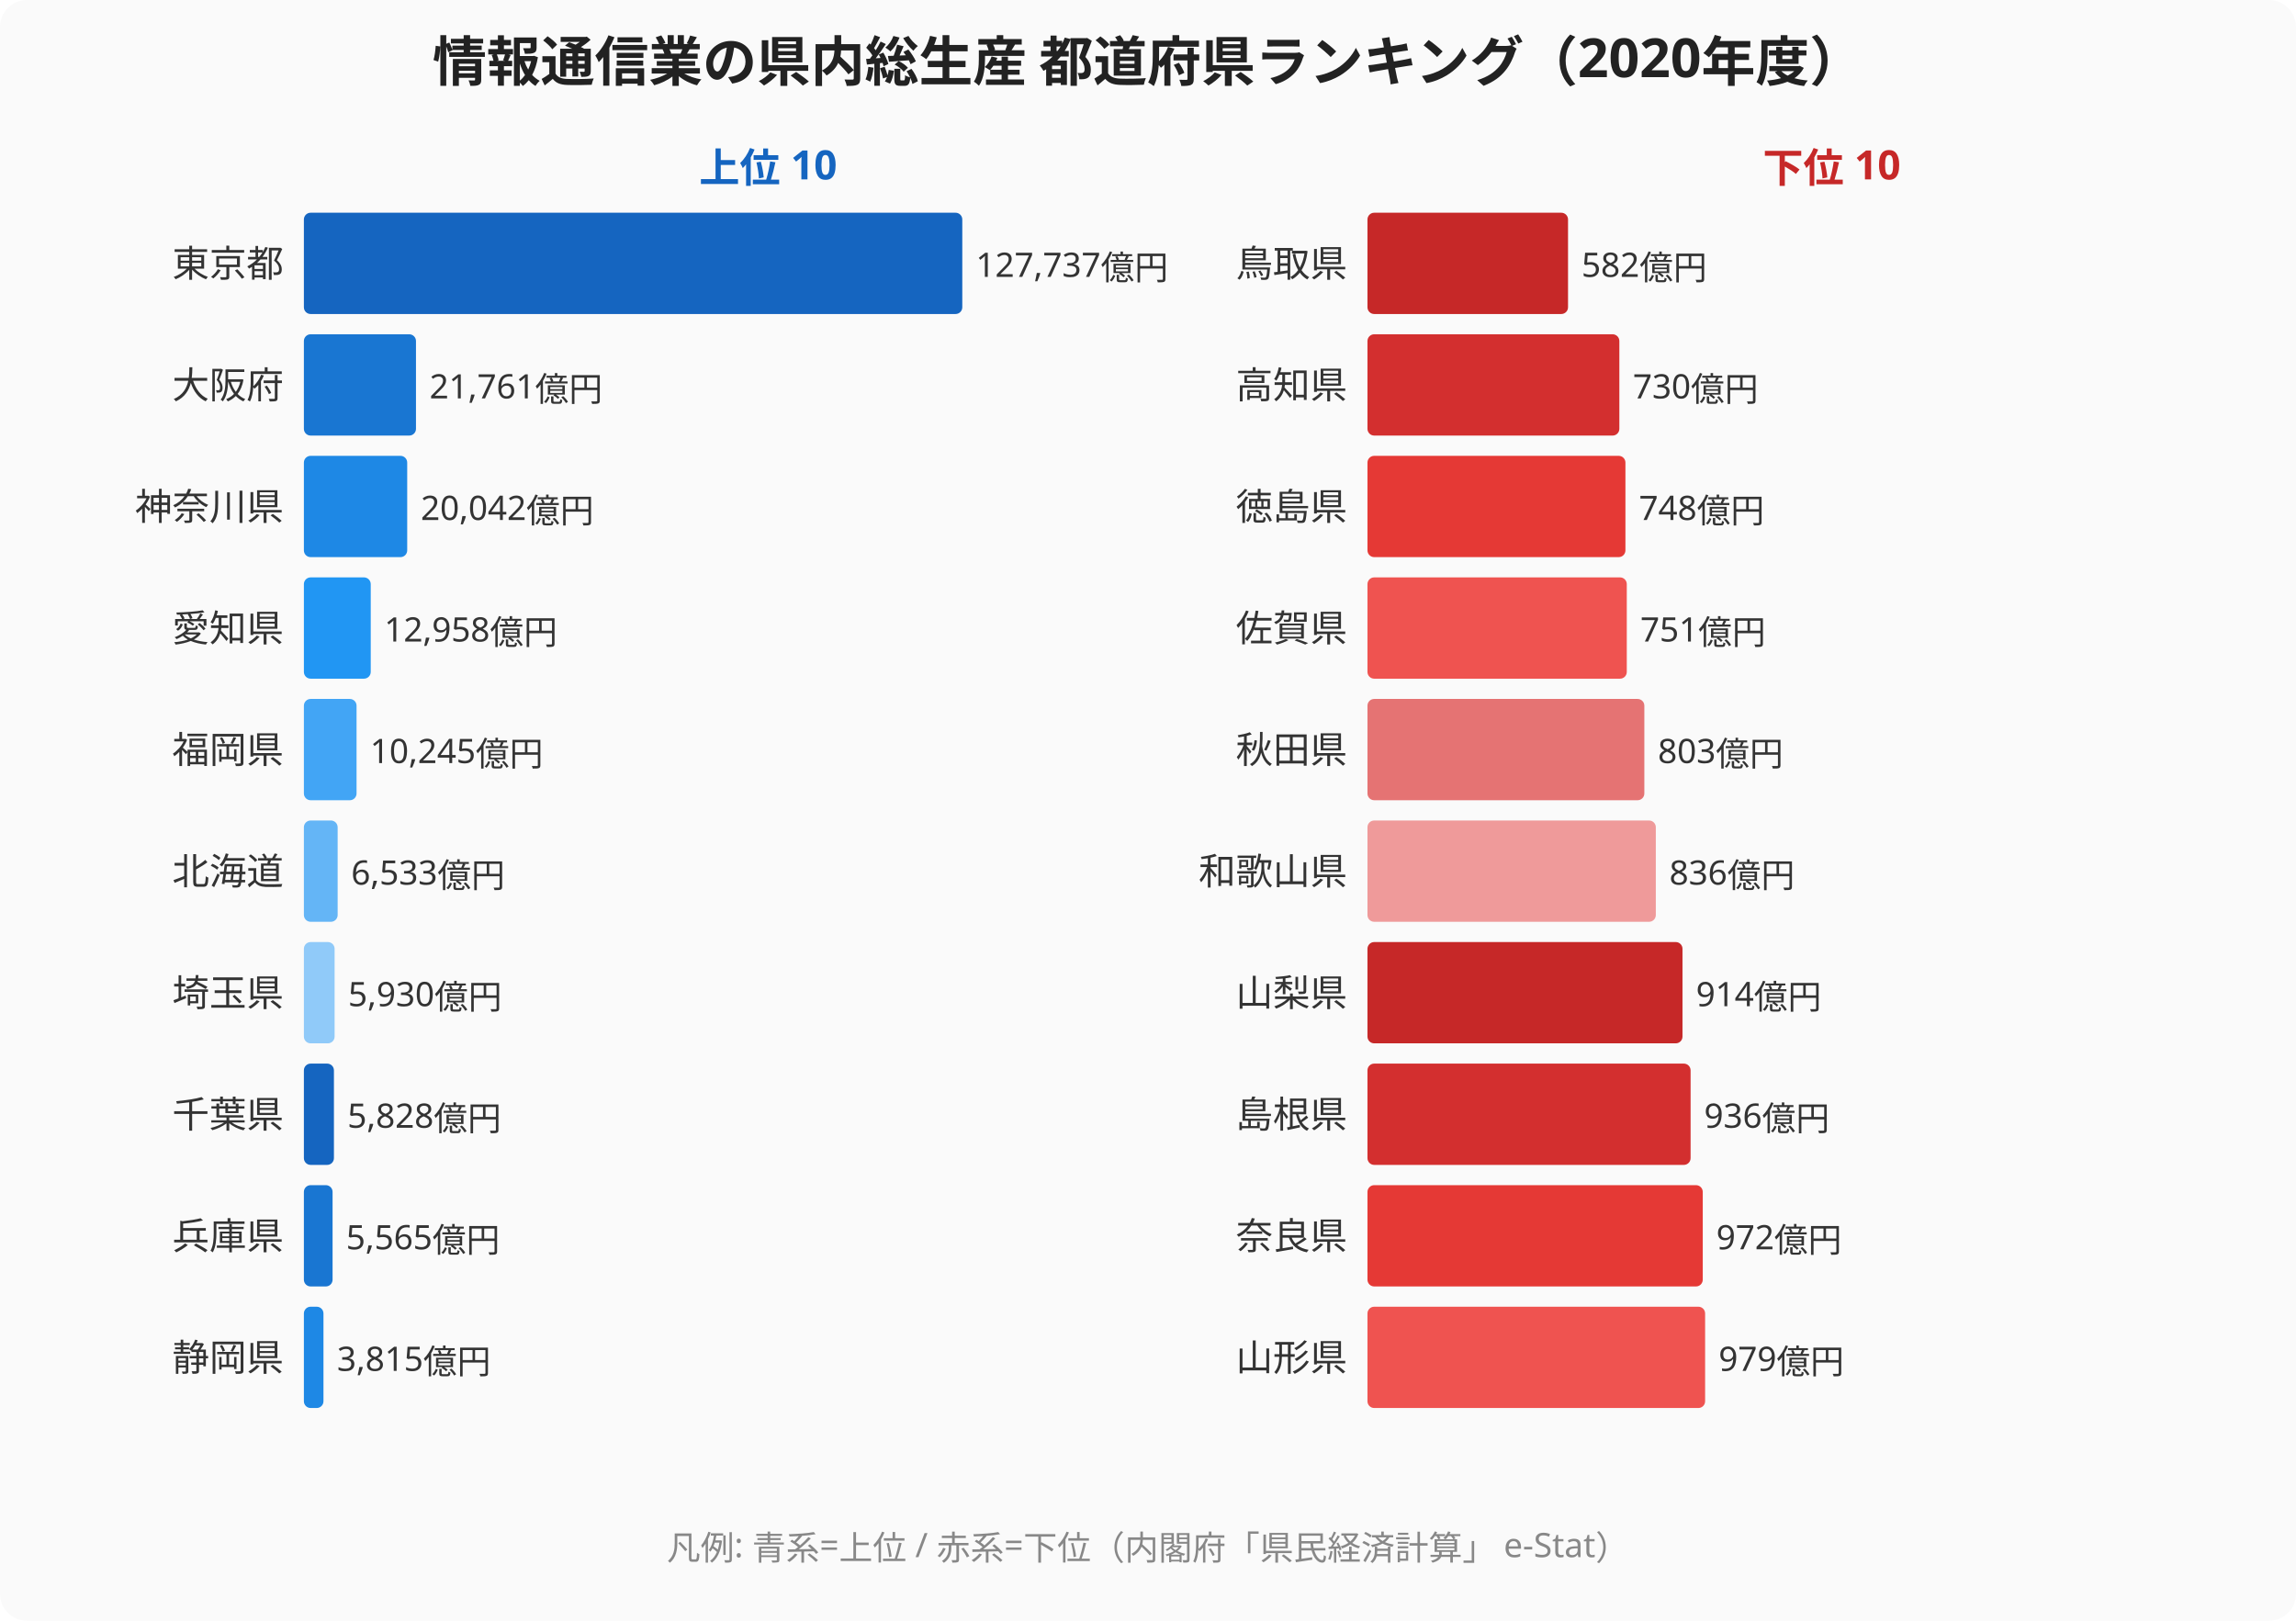
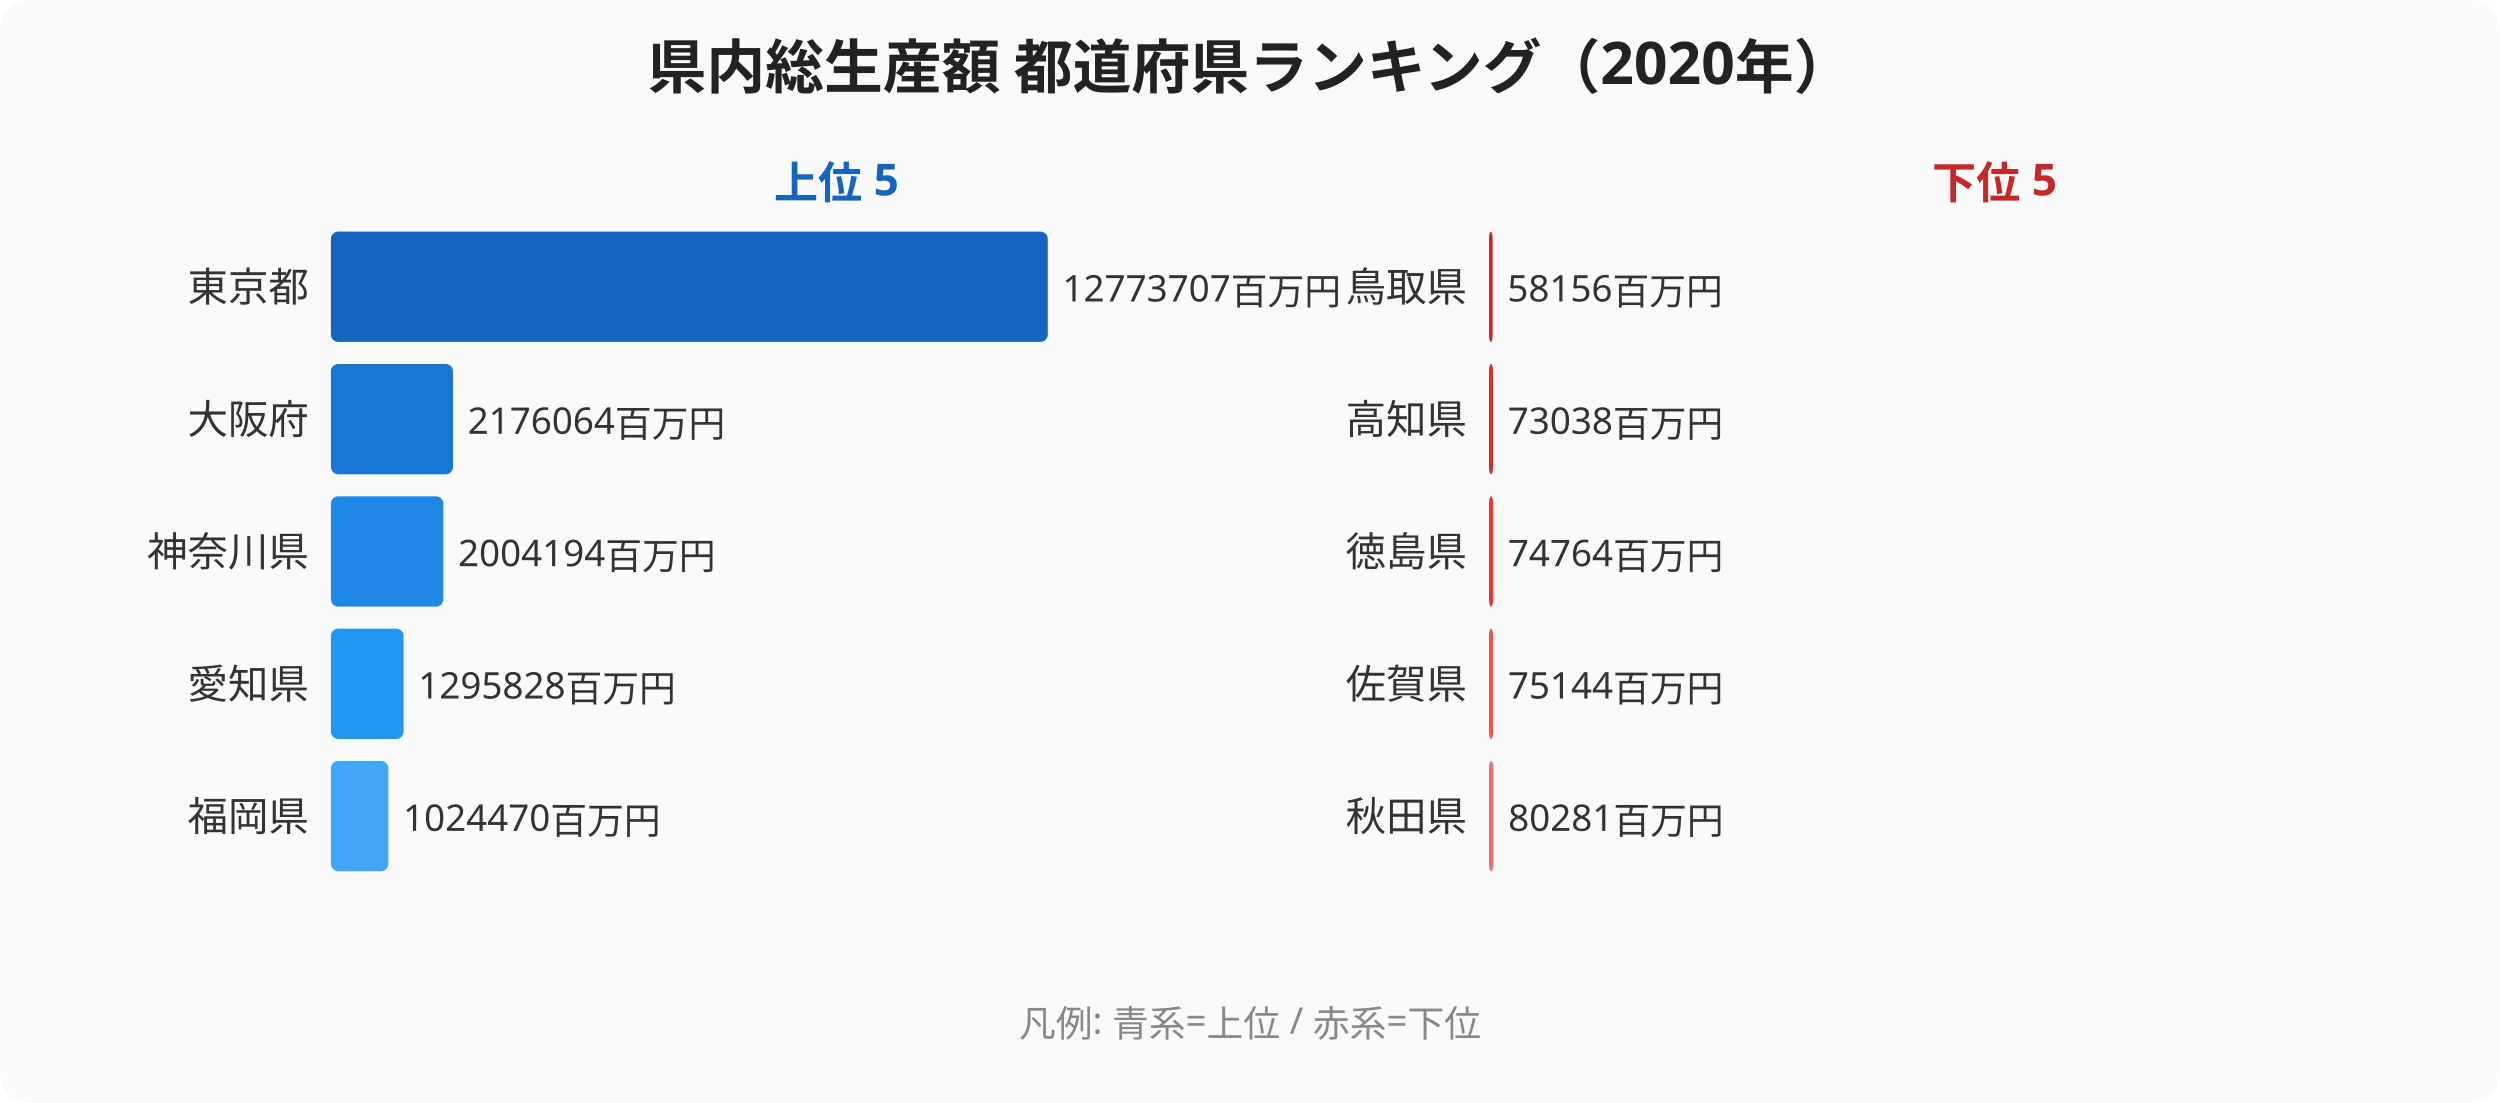
- <svg xmlns="http://www.w3.org/2000/svg" viewBox="0 0 680 480" width="680" height="480" font-family="'Hiragino Sans','Noto Sans JP',sans-serif" role="img" aria-label="情報通信業の県内総生産 都道府県ランキング（2020年度）">
-   <rect width="680" height="480" fill="#fafafa" rx="8" />
-   <text x="340" y="24" text-anchor="middle" font-size="16" font-weight="bold" fill="#222">情報通信業の県内総生産 都道府県ランキング（2020年度）</text>
-   <text x="227.5" y="54" text-anchor="middle" font-size="12" font-weight="bold" fill="#1565c0">上位 10</text>
-   <text x="542.5" y="54" text-anchor="middle" font-size="12" font-weight="bold" fill="#c62828">下位 10</text>
-   <text x="84" y="82" text-anchor="end" font-size="11" fill="#333">東京都</text>
-   <rect x="90" y="63" width="195.0" height="30" fill="#1565c0" rx="2" />
-   <text x="289.0" y="82" font-size="10" fill="#333">127,737億円</text>
-   <text x="84" y="118" text-anchor="end" font-size="11" fill="#333">大阪府</text>
-   <rect x="90" y="99" width="33.2" height="30" fill="#1976d2" rx="2" />
-   <text x="127.2" y="118" font-size="10" fill="#333">21,761億円</text>
-   <text x="84" y="154" text-anchor="end" font-size="11" fill="#333">神奈川県</text>
-   <rect x="90" y="135" width="30.6" height="30" fill="#1e88e5" rx="2" />
-   <text x="124.6" y="154" font-size="10" fill="#333">20,042億円</text>
-   <text x="84" y="190" text-anchor="end" font-size="11" fill="#333">愛知県</text>
-   <rect x="90" y="171" width="19.8" height="30" fill="#2196f3" rx="2" />
-   <text x="113.8" y="190" font-size="10" fill="#333">12,958億円</text>
-   <text x="84" y="226" text-anchor="end" font-size="11" fill="#333">福岡県</text>
-   <rect x="90" y="207" width="15.6" height="30" fill="#42a5f5" rx="2" />
-   <text x="109.6" y="226" font-size="10" fill="#333">10,245億円</text>
-   <text x="84" y="262" text-anchor="end" font-size="11" fill="#333">北海道</text>
-   <rect x="90" y="243" width="10.0" height="30" fill="#64b5f6" rx="2" />
-   <text x="104.0" y="262" font-size="10" fill="#333">6,533億円</text>
-   <text x="84" y="298" text-anchor="end" font-size="11" fill="#333">埼玉県</text>
-   <rect x="90" y="279" width="9.1" height="30" fill="#90caf9" rx="2" />
-   <text x="103.1" y="298" font-size="10" fill="#333">5,930億円</text>
-   <text x="84" y="334" text-anchor="end" font-size="11" fill="#333">千葉県</text>
-   <rect x="90" y="315" width="8.9" height="30" fill="#1565c0" rx="2" />
-   <text x="102.9" y="334" font-size="10" fill="#333">5,828億円</text>
-   <text x="84" y="370" text-anchor="end" font-size="11" fill="#333">兵庫県</text>
-   <rect x="90" y="351" width="8.5" height="30" fill="#1976d2" rx="2" />
-   <text x="102.5" y="370" font-size="10" fill="#333">5,565億円</text>
-   <text x="84" y="406" text-anchor="end" font-size="11" fill="#333">静岡県</text>
-   <rect x="90" y="387" width="5.8" height="30" fill="#1e88e5" rx="2" />
-   <text x="99.8" y="406" font-size="10" fill="#333">3,815億円</text>
-   <text x="399" y="82" text-anchor="end" font-size="11" fill="#333">鳥取県</text>
-   <rect x="405" y="63" width="59.4" height="30" fill="#c62828" rx="2" />
-   <text x="468.4" y="82" font-size="10" fill="#333">582億円</text>
-   <text x="399" y="118" text-anchor="end" font-size="11" fill="#333">高知県</text>
-   <rect x="405" y="99" width="74.6" height="30" fill="#d32f2f" rx="2" />
-   <text x="483.6" y="118" font-size="10" fill="#333">730億円</text>
-   <text x="399" y="154" text-anchor="end" font-size="11" fill="#333">徳島県</text>
-   <rect x="405" y="135" width="76.4" height="30" fill="#e53935" rx="2" />
-   <text x="485.4" y="154" font-size="10" fill="#333">748億円</text>
-   <text x="399" y="190" text-anchor="end" font-size="11" fill="#333">佐賀県</text>
-   <rect x="405" y="171" width="76.8" height="30" fill="#ef5350" rx="2" />
-   <text x="485.8" y="190" font-size="10" fill="#333">751億円</text>
-   <text x="399" y="226" text-anchor="end" font-size="11" fill="#333">秋田県</text>
-   <rect x="405" y="207" width="82.0" height="30" fill="#e57373" rx="2" />
-   <text x="491.0" y="226" font-size="10" fill="#333">803億円</text>
-   <text x="399" y="262" text-anchor="end" font-size="11" fill="#333">和歌山県</text>
-   <rect x="405" y="243" width="85.4" height="30" fill="#ef9a9a" rx="2" />
-   <text x="494.4" y="262" font-size="10" fill="#333">836億円</text>
-   <text x="399" y="298" text-anchor="end" font-size="11" fill="#333">山梨県</text>
-   <rect x="405" y="279" width="93.3" height="30" fill="#c62828" rx="2" />
-   <text x="502.3" y="298" font-size="10" fill="#333">914億円</text>
-   <text x="399" y="334" text-anchor="end" font-size="11" fill="#333">島根県</text>
-   <rect x="405" y="315" width="95.7" height="30" fill="#d32f2f" rx="2" />
-   <text x="504.7" y="334" font-size="10" fill="#333">936億円</text>
-   <text x="399" y="370" text-anchor="end" font-size="11" fill="#333">奈良県</text>
-   <rect x="405" y="351" width="99.3" height="30" fill="#e53935" rx="2" />
-   <text x="508.3" y="370" font-size="10" fill="#333">972億円</text>
-   <text x="399" y="406" text-anchor="end" font-size="11" fill="#333">山形県</text>
-   <rect x="405" y="387" width="100.0" height="30" fill="#ef5350" rx="2" />
-   <text x="509.0" y="406" font-size="10" fill="#333">979億円</text>
-   <text x="340" y="462" text-anchor="middle" font-size="10" fill="#888">凡例: 青系=上位 / 赤系=下位（内閣府「県民経済計算」 e-Stat）</text>
+ <svg xmlns="http://www.w3.org/2000/svg" viewBox="0 0 680 300" width="680" height="300" font-family="'Hiragino Sans','Noto Sans JP',sans-serif" role="img" aria-label="県内総生産額 都道府県ランキング（2020年）">
+   <style>
+     .svg-bg{fill:#fafafa}
+     .svg-title{fill:#222}
+     .svg-subtitle{fill:#666}
+     .svg-label{fill:#333}
+     .svg-legend{fill:#888}
+     @media (prefers-color-scheme:dark){
+       .svg-bg{fill:#1f2937}
+       .svg-title{fill:#f9fafb}
+       .svg-subtitle{fill:#9ca3af}
+       .svg-label{fill:#e5e7eb}
+       .svg-legend{fill:#9ca3af}
+     }
+   </style>
+   <rect width="680" height="300" class="svg-bg" rx="8" />
+   <text x="340" y="24" text-anchor="middle" font-size="16" font-weight="bold" class="svg-title">県内総生産額 都道府県ランキング（2020年）</text>
+   <text x="227.5" y="54" text-anchor="middle" font-size="12" font-weight="bold" fill="#1565c0">上位 5</text>
+   <text x="542.5" y="54" text-anchor="middle" font-size="12" font-weight="bold" fill="#c62828">下位 5</text>
+   <text x="84" y="82" text-anchor="end" font-size="11" class="svg-label">東京都</text>
+   <rect x="90" y="63" width="195" height="30" fill="#1565c0" rx="2" />
+   <text x="289" y="82" font-size="10" class="svg-label">12773707百万円</text>
+   <text x="84" y="118" text-anchor="end" font-size="11" class="svg-label">大阪府</text>
+   <rect x="90" y="99" width="33.219" height="30" fill="#1976d2" rx="2" />
+   <text x="127.219" y="118" font-size="10" class="svg-label">2176064百万円</text>
+   <text x="84" y="154" text-anchor="end" font-size="11" class="svg-label">神奈川県</text>
+   <rect x="90" y="135" width="30.595" height="30" fill="#1e88e5" rx="2" />
+   <text x="124.595" y="154" font-size="10" class="svg-label">2004194百万円</text>
+   <text x="84" y="190" text-anchor="end" font-size="11" class="svg-label">愛知県</text>
+   <rect x="90" y="171" width="19.782" height="30" fill="#2196f3" rx="2" />
+   <text x="113.782" y="190" font-size="10" class="svg-label">1295828百万円</text>
+   <text x="84" y="226" text-anchor="end" font-size="11" class="svg-label">福岡県</text>
+   <rect x="90" y="207" width="15.639" height="30" fill="#42a5f5" rx="2" />
+   <text x="109.639" y="226" font-size="10" class="svg-label">1024470百万円</text>
+   <text x="399" y="82" text-anchor="end" font-size="11" class="svg-label">鳥取県</text>
+   <rect x="405" y="63" width="1" height="30" fill="#c62828" rx="2" />
+   <text x="410" y="82" font-size="10" class="svg-label">58156百万円</text>
+   <text x="399" y="118" text-anchor="end" font-size="11" class="svg-label">高知県</text>
+   <rect x="405" y="99" width="1.115" height="30" fill="#d32f2f" rx="2" />
+   <text x="410.115" y="118" font-size="10" class="svg-label">73038百万円</text>
+   <text x="399" y="154" text-anchor="end" font-size="11" class="svg-label">徳島県</text>
+   <rect x="405" y="135" width="1.141" height="30" fill="#e53935" rx="2" />
+   <text x="410.141" y="154" font-size="10" class="svg-label">74764百万円</text>
+   <text x="399" y="190" text-anchor="end" font-size="11" class="svg-label">佐賀県</text>
+   <rect x="405" y="171" width="1.147" height="30" fill="#ef5350" rx="2" />
+   <text x="410.147" y="190" font-size="10" class="svg-label">75144百万円</text>
+   <text x="399" y="226" text-anchor="end" font-size="11" class="svg-label">秋田県</text>
+   <rect x="405" y="207" width="1.226" height="30" fill="#e57373" rx="2" />
+   <text x="410.226" y="226" font-size="10" class="svg-label">80281百万円</text>
+   <text x="340" y="282" text-anchor="middle" font-size="10" class="svg-legend">凡例: 青系=上位 / 赤系=下位</text>
</svg>
